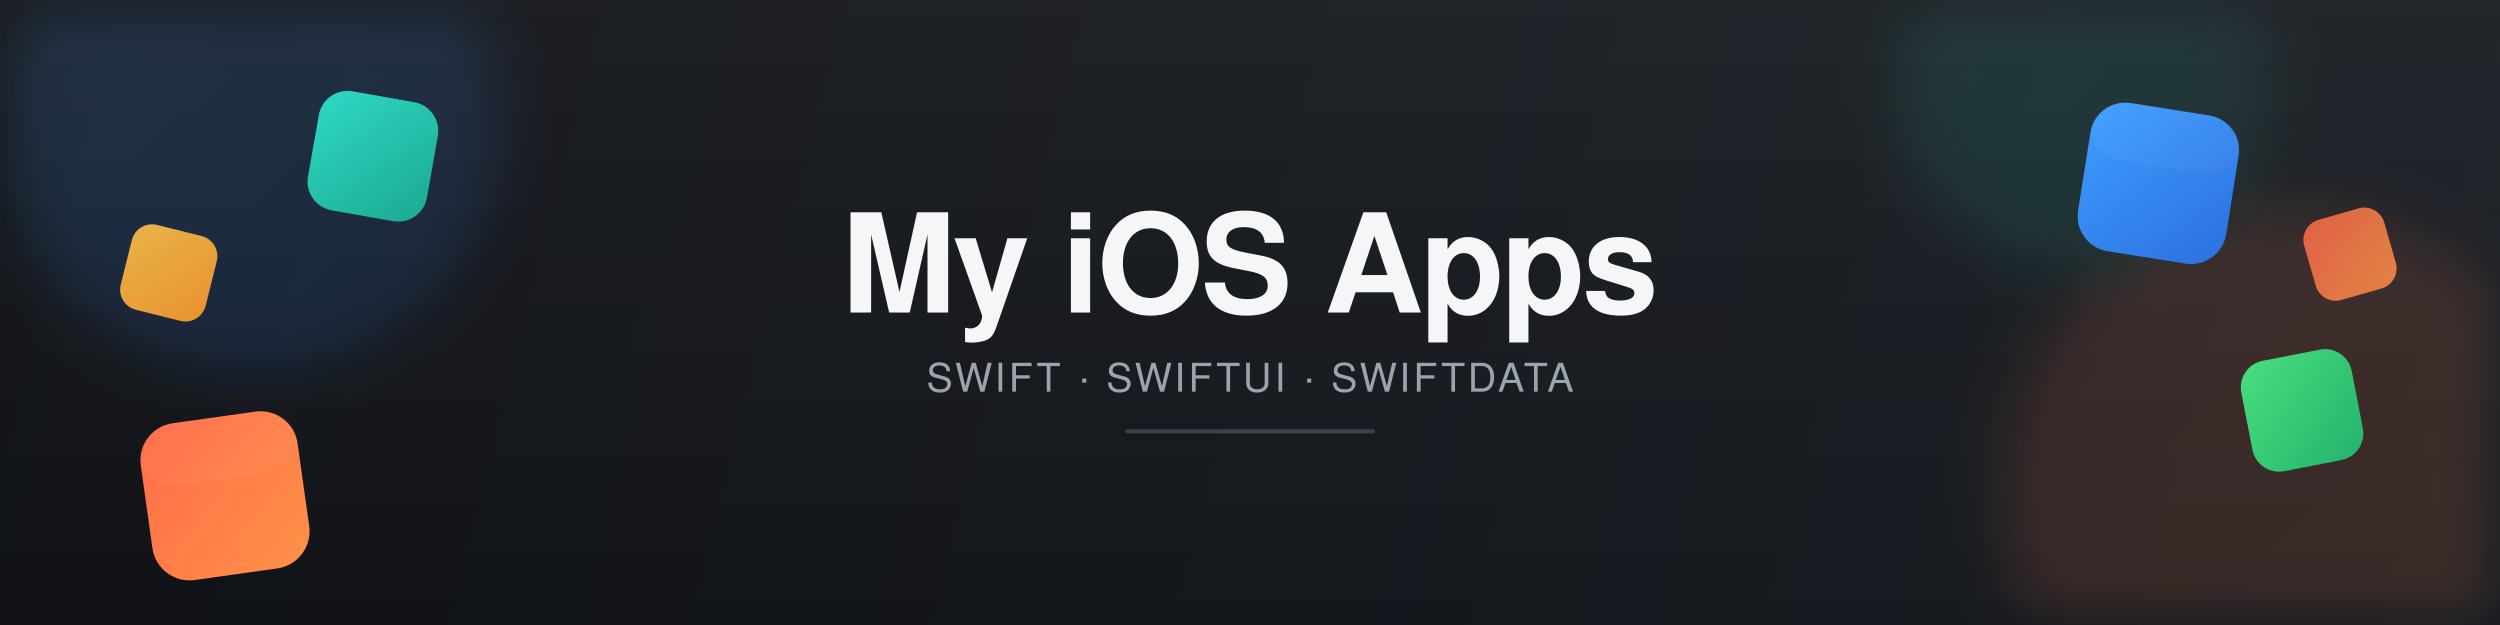
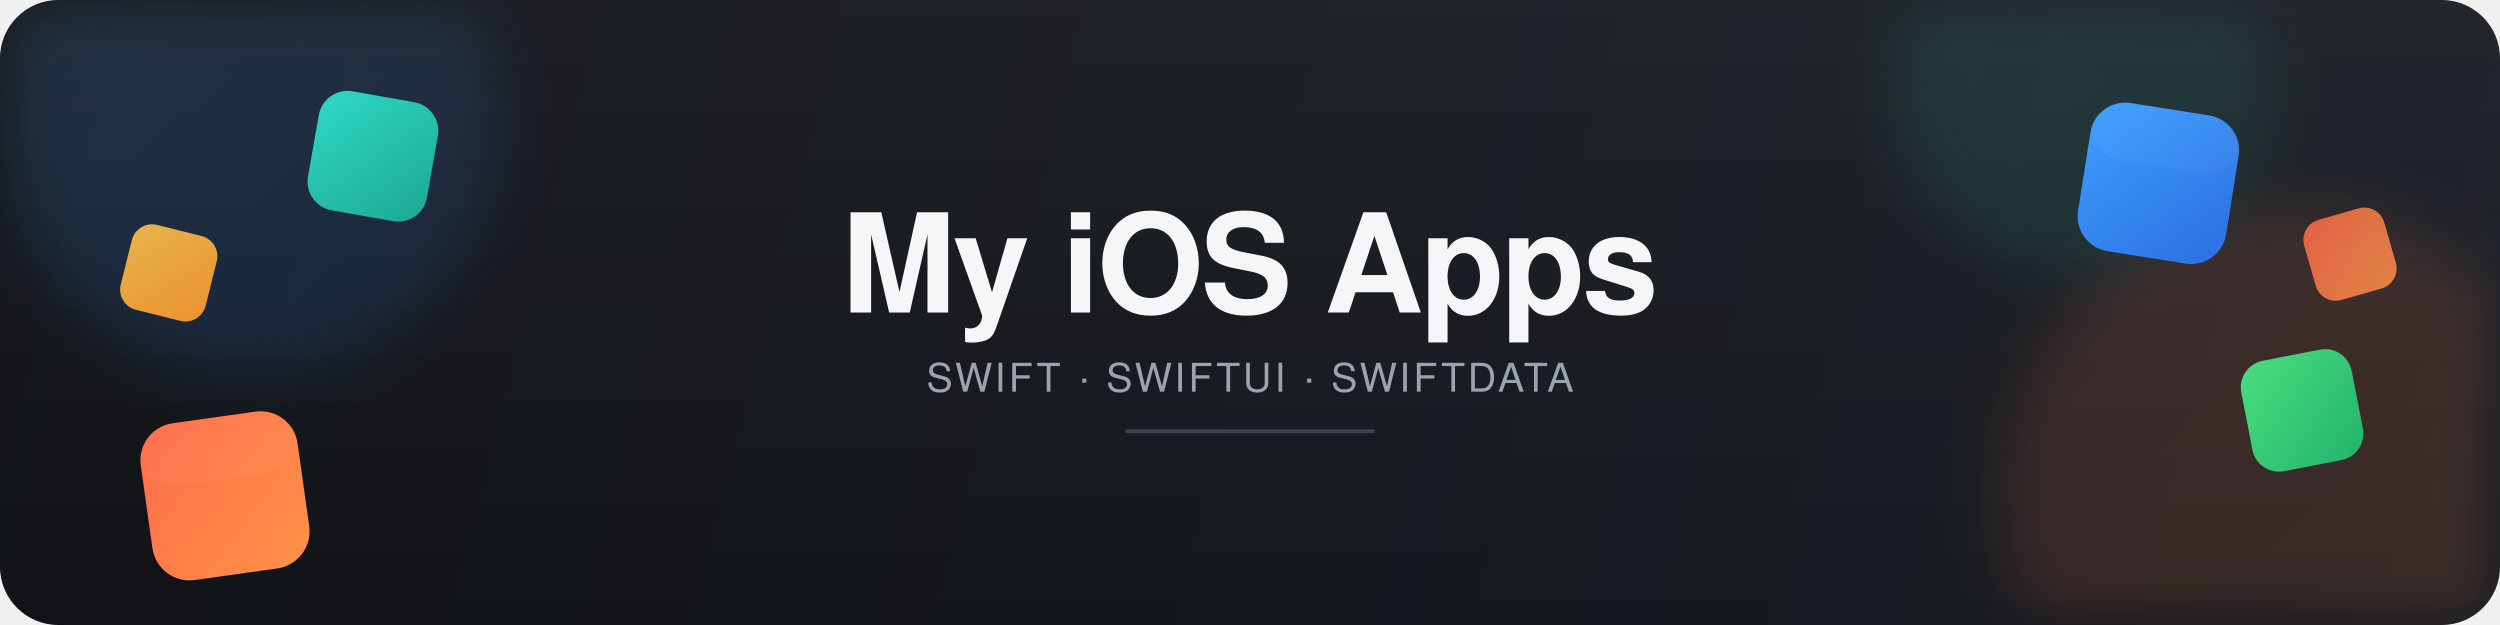
<svg xmlns="http://www.w3.org/2000/svg" viewBox="0 0 1200 300">
  <defs>
    <linearGradient id="bg" x1="0" y1="0" x2="1200" y2="300" gradientUnits="userSpaceOnUse">
      <stop offset="0%" stop-color="#0F1115" />
      <stop offset="100%" stop-color="#181C22" />
    </linearGradient>
    <linearGradient id="ic1" x1="0" y1="0" x2="1" y2="1">
      <stop offset="0%" stop-color="#FF6B4A" />
      <stop offset="100%" stop-color="#FF9248" />
    </linearGradient>
    <linearGradient id="ic2" x1="0" y1="0" x2="1" y2="1">
      <stop offset="0%" stop-color="#3E9EFF" />
      <stop offset="100%" stop-color="#2C6FE0" />
    </linearGradient>
    <linearGradient id="ic3" x1="0" y1="0" x2="1" y2="1">
      <stop offset="0%" stop-color="#2FD9C4" />
      <stop offset="100%" stop-color="#1CA893" />
    </linearGradient>
    <linearGradient id="ic4" x1="0" y1="0" x2="1" y2="1">
      <stop offset="0%" stop-color="#FFC24A" />
      <stop offset="100%" stop-color="#FF9D2E" />
    </linearGradient>
    <linearGradient id="ic5" x1="0" y1="0" x2="1" y2="1">
      <stop offset="0%" stop-color="#4ADE80" />
      <stop offset="100%" stop-color="#22B36B" />
    </linearGradient>
    <filter id="soft" x="-40%" y="-40%" width="180%" height="180%">
      <feGaussianBlur stdDeviation="14" />
    </filter>
    <linearGradient id="fade" x1="0" y1="0" x2="0" y2="1">
      <stop offset="0%" stop-color="#FFFFFF" stop-opacity="0.05" />
      <stop offset="100%" stop-color="#FFFFFF" stop-opacity="0" />
    </linearGradient>
+     <clipPath id="roundedCorners">
+       <rect width="1200" height="300" rx="28" ry="28" />
+     </clipPath>
  </defs>
-   <rect width="1200" height="300" fill="url(#bg)" />
-   <circle cx="120" cy="60" r="120" fill="url(#ic2)" opacity="0.16" filter="url(#soft)" />
-   <circle cx="1100" cy="240" r="140" fill="url(#ic1)" opacity="0.14" filter="url(#soft)" />
-   <circle cx="1000" cy="40" r="90" fill="url(#ic3)" opacity="0.12" filter="url(#soft)" />
-   <rect width="1200" height="300" fill="url(#fade)" />
-   <g>
-     <rect x="70" y="200" width="76" height="76" rx="18" fill="url(#ic1)" transform="rotate(-8 108 238)" />
-     <rect x="150" y="46" width="58" height="58" rx="14" fill="url(#ic3)" transform="rotate(10 179 75)" />
-     <rect x="1000" y="52" width="72" height="72" rx="17" fill="url(#ic2)" transform="rotate(9 1036 88)" />
-     <rect x="1078" y="170" width="54" height="54" rx="13" fill="url(#ic5)" transform="rotate(-11 1105 197)" />
-     <rect x="60" y="110" width="42" height="42" rx="10" fill="url(#ic4)" opacity="0.9" transform="rotate(14 81 131)" />
-     <rect x="1108" y="102" width="40" height="40" rx="10" fill="url(#ic1)" opacity="0.85" transform="rotate(-16 1128 122)" />
-   </g>
-   <g opacity="0.35">
-     <rect x="70" y="200" width="76" height="30" rx="18" fill="#FFFFFF" opacity="0.10" transform="rotate(-8 108 238)" />
-     <rect x="1000" y="52" width="72" height="28" rx="17" fill="#FFFFFF" opacity="0.10" transform="rotate(9 1036 88)" />
-   </g>
-   <text x="600" y="150" text-anchor="middle" font-family="Helvetica, Arial, sans-serif" font-size="66" font-weight="700" fill="#F5F6F7" letter-spacing="-1.5">
+   <g clip-path="url(#roundedCorners)">
+     <rect width="1200" height="300" fill="url(#bg)" />
+     <circle cx="120" cy="60" r="120" fill="url(#ic2)" opacity="0.16" filter="url(#soft)" />
+     <circle cx="1100" cy="240" r="140" fill="url(#ic1)" opacity="0.14" filter="url(#soft)" />
+     <circle cx="1000" cy="40" r="90" fill="url(#ic3)" opacity="0.12" filter="url(#soft)" />
+     <rect width="1200" height="300" fill="url(#fade)" />
+     <g>
+       <rect x="70" y="200" width="76" height="76" rx="18" fill="url(#ic1)" transform="rotate(-8 108 238)" />
+       <rect x="150" y="46" width="58" height="58" rx="14" fill="url(#ic3)" transform="rotate(10 179 75)" />
+       <rect x="1000" y="52" width="72" height="72" rx="17" fill="url(#ic2)" transform="rotate(9 1036 88)" />
+       <rect x="1078" y="170" width="54" height="54" rx="13" fill="url(#ic5)" transform="rotate(-11 1105 197)" />
+       <rect x="60" y="110" width="42" height="42" rx="10" fill="url(#ic4)" opacity="0.9" transform="rotate(14 81 131)" />
+       <rect x="1108" y="102" width="40" height="40" rx="10" fill="url(#ic1)" opacity="0.85" transform="rotate(-16 1128 122)" />
+     </g>
+     <g opacity="0.35">
+       <rect x="70" y="200" width="76" height="30" rx="18" fill="#FFFFFF" opacity="0.10" transform="rotate(-8 108 238)" />
+       <rect x="1000" y="52" width="72" height="28" rx="17" fill="#FFFFFF" opacity="0.10" transform="rotate(9 1036 88)" />
+     </g>
+     <text x="600" y="150" text-anchor="middle" font-family="Helvetica, Arial, sans-serif" font-size="66" font-weight="700" fill="#F5F6F7" letter-spacing="-1.5">
    My iOS Apps
  </text>
-   <text x="600" y="188" text-anchor="middle" font-family="Helvetica, Arial, sans-serif" font-size="19" font-weight="400" fill="#9BA3AE" letter-spacing="1.5">
+     <text x="600" y="188" text-anchor="middle" font-family="Helvetica, Arial, sans-serif" font-size="19" font-weight="400" fill="#9BA3AE" letter-spacing="1.5">
    SWIFT · SWIFTUI · SWIFTDATA
  </text>
-   <rect x="540" y="206" width="120" height="2" rx="1" fill="#3A414C" />
+     <rect x="540" y="206" width="120" height="2" rx="1" fill="#3A414C" />
+   </g>
</svg>
